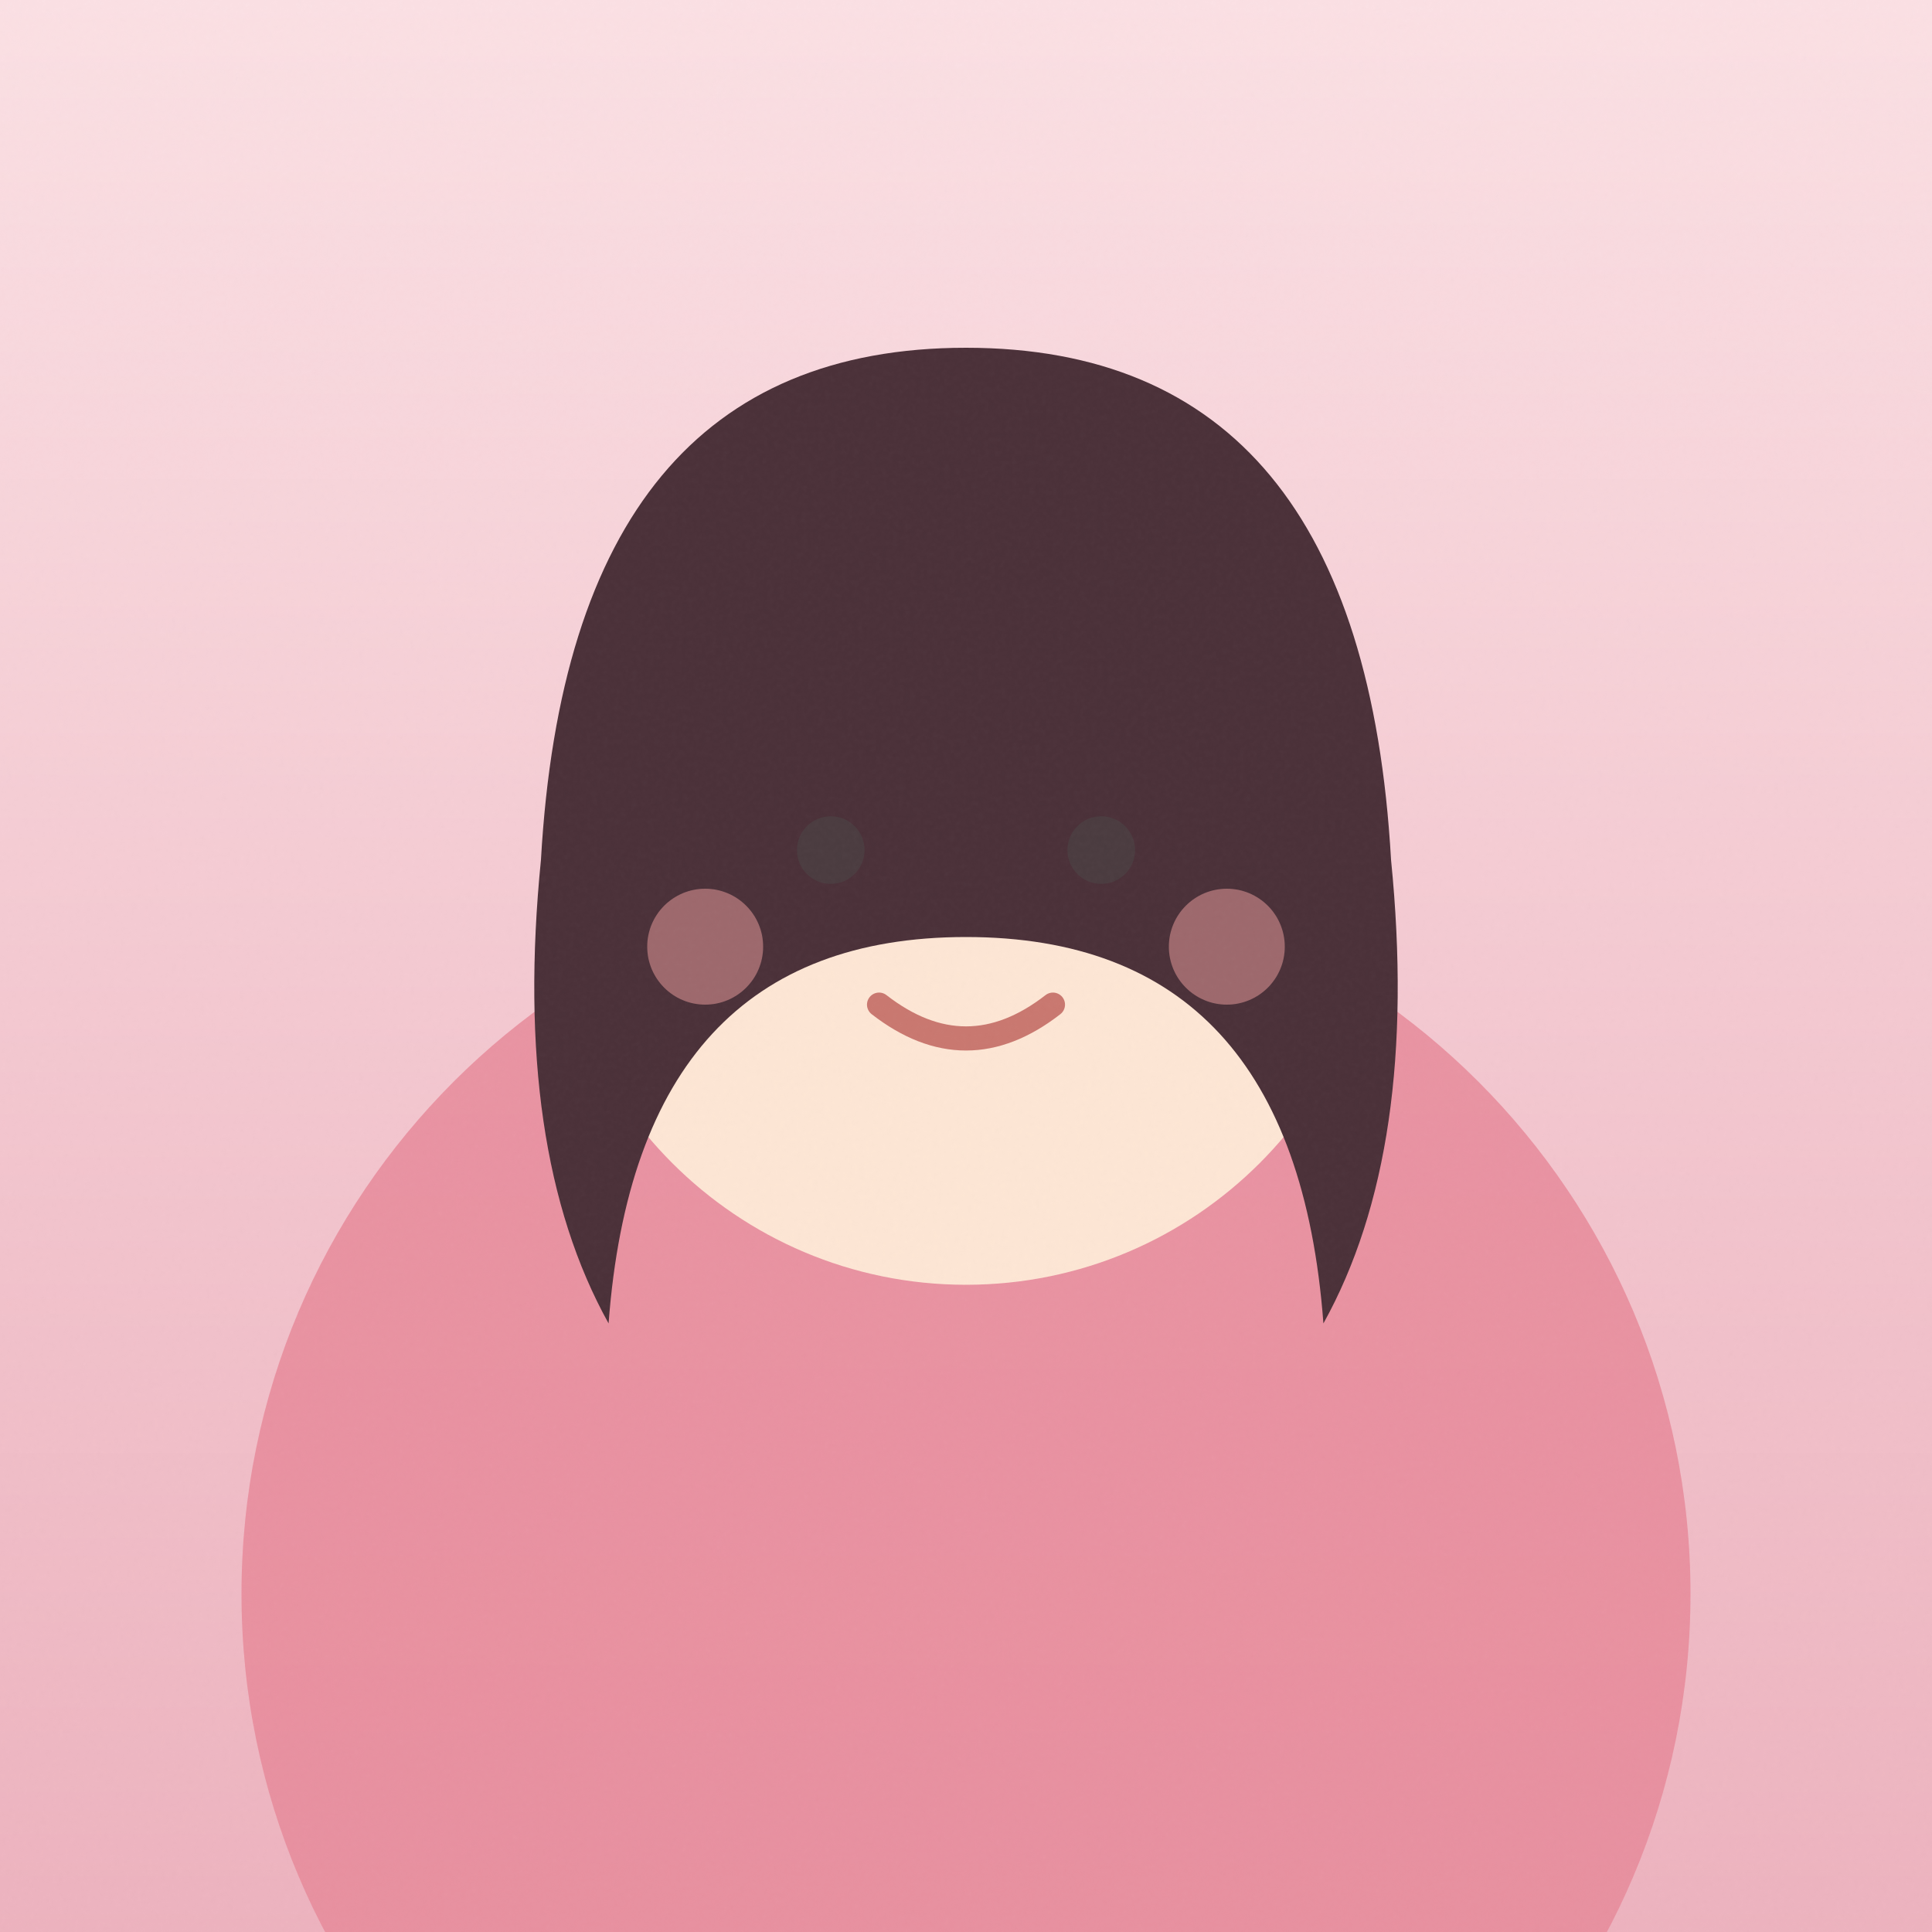
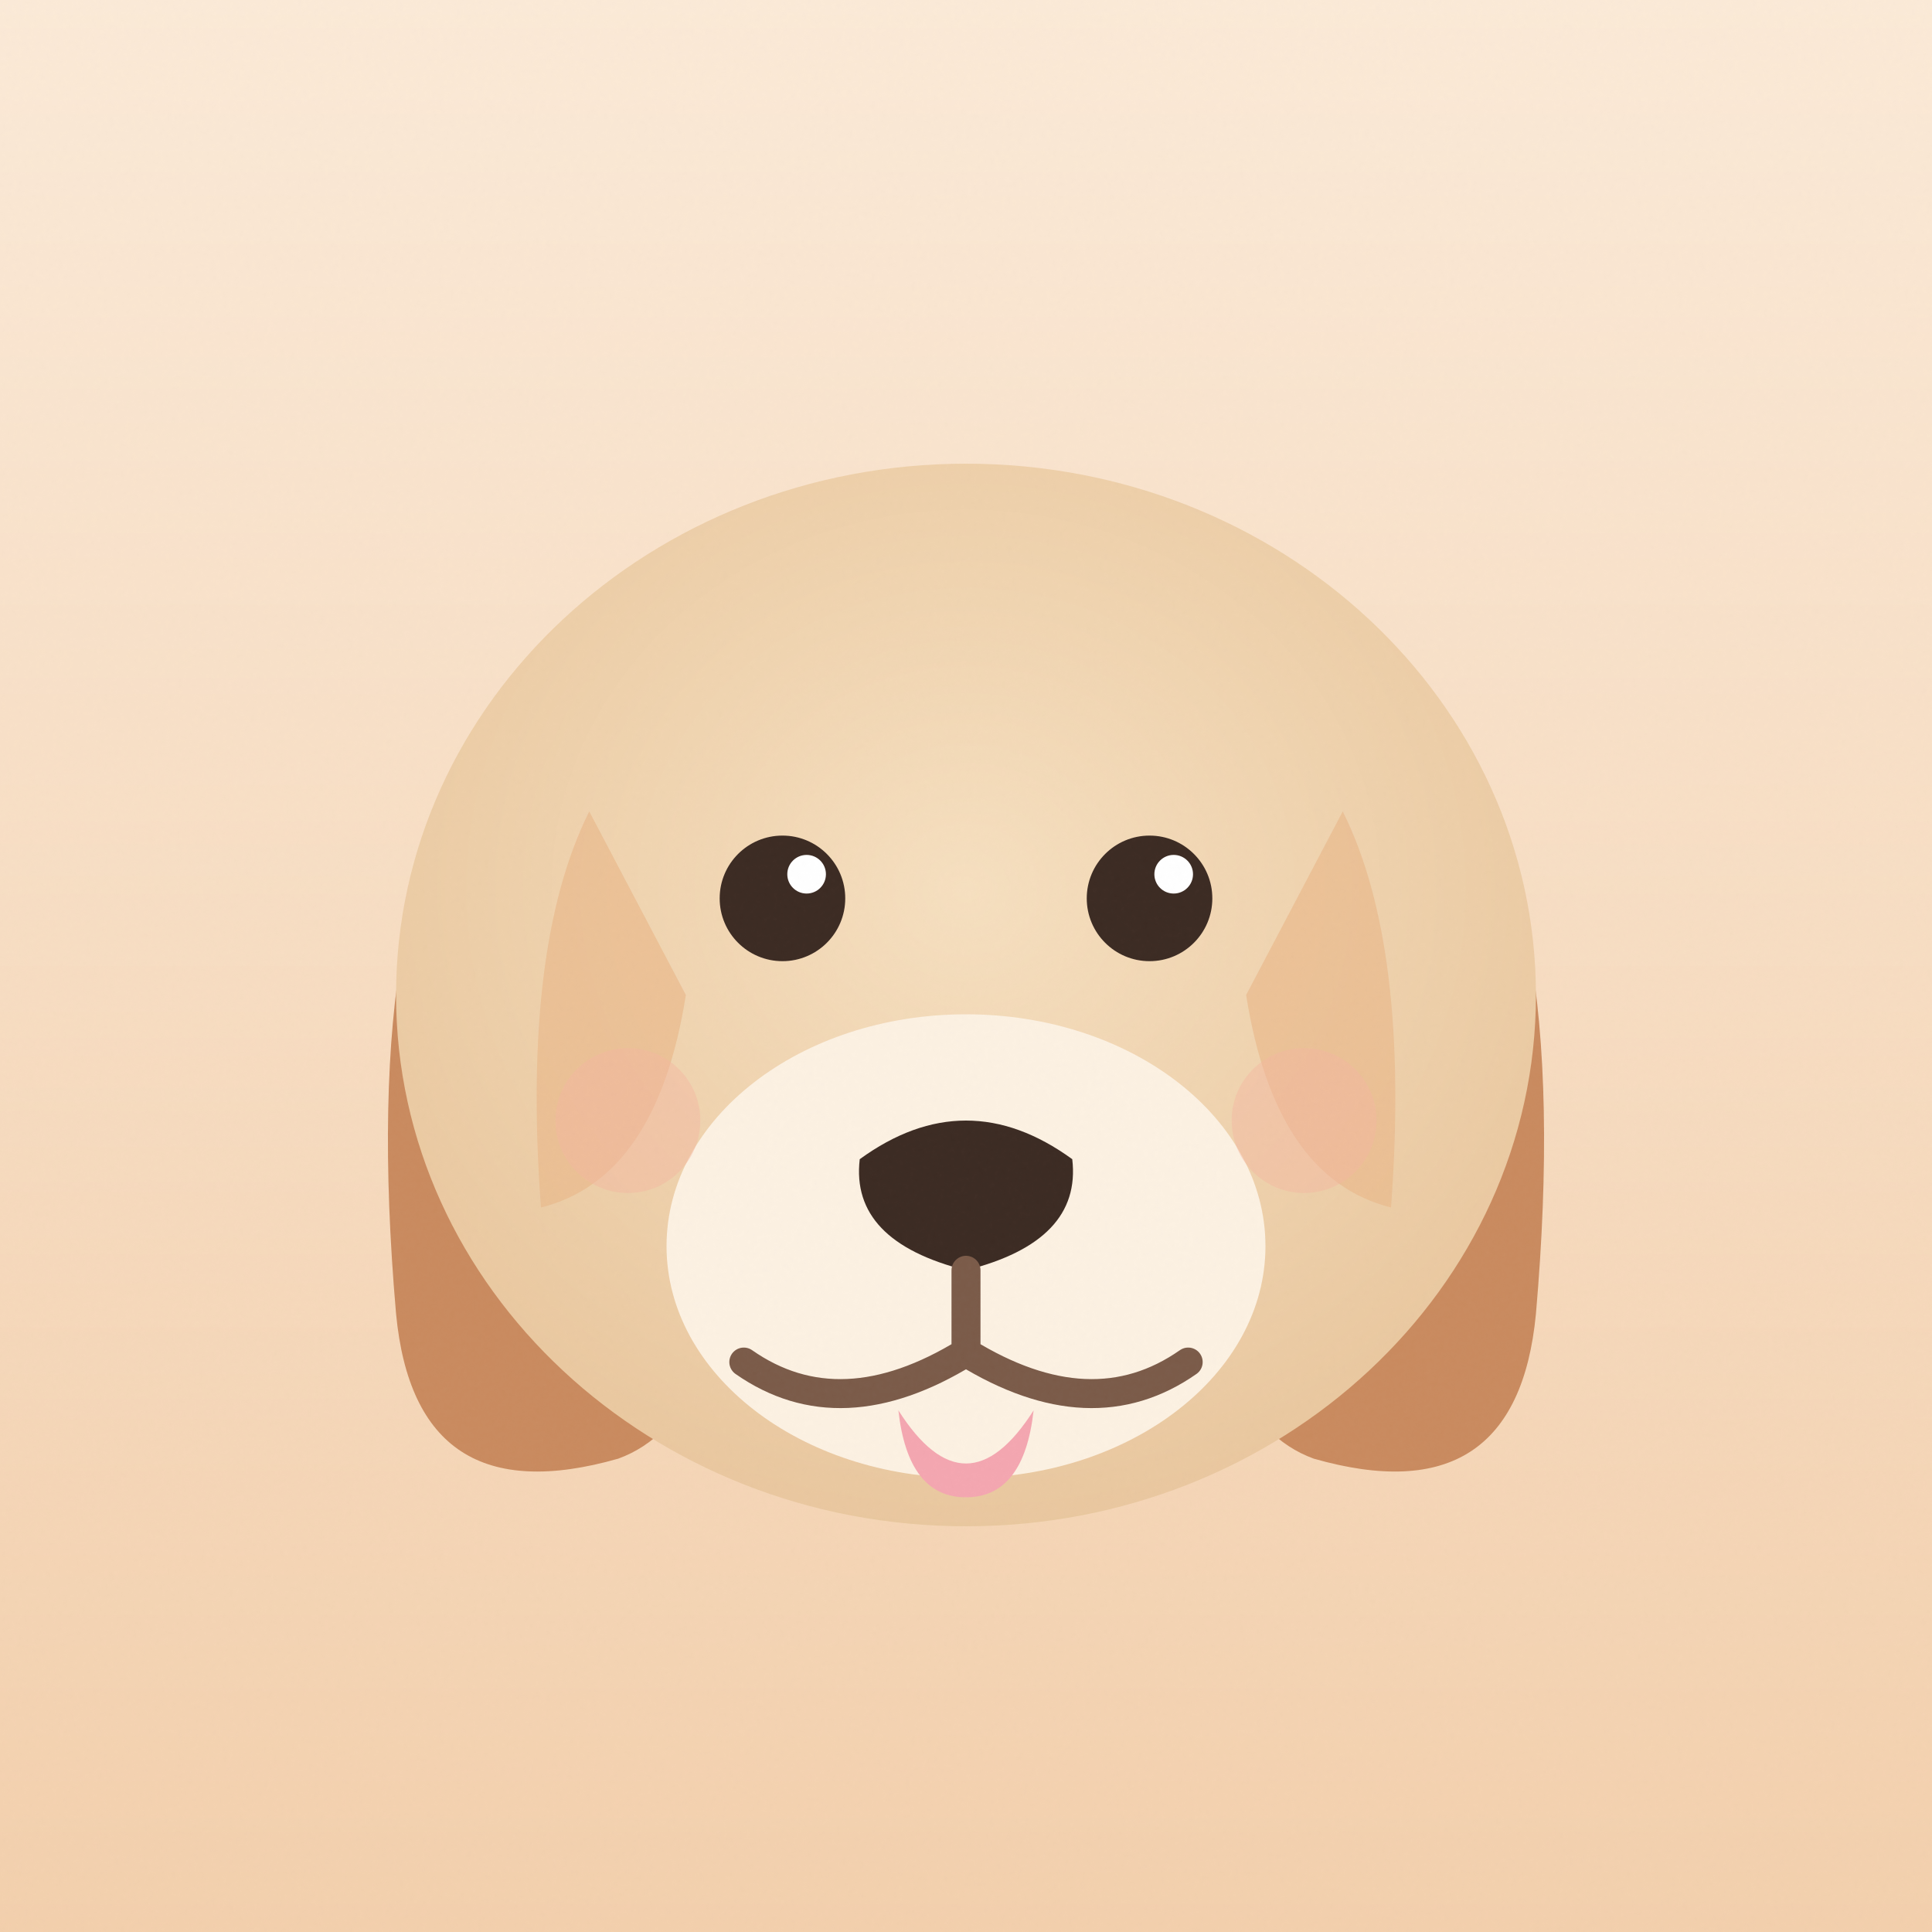
<svg xmlns="http://www.w3.org/2000/svg" viewBox="0 0 400 400" width="400" height="400">
  <defs>
    <filter id="grain">
      <feTurbulence type="fractalNoise" baseFrequency="0.85" numOctaves="3" result="n" />
      <feColorMatrix in="n" type="saturate" values="0" />
      <feComponentTransfer>
-         <feFuncA type="linear" slope="0.055" />
+         <feFuncA type="linear" slope="0.05" />
      </feComponentTransfer>
      <feComposite operator="in" in2="SourceGraphic" />
    </filter>
-     <linearGradient id="ag" x1="0" y1="0" x2="0" y2="1">
-       <stop offset="0" stop-color="#FBE0E4" />
-       <stop offset="1" stop-color="#EDB2BE" />
+     <linearGradient id="bg" x1="0" y1="0" x2="0" y2="1">
+       <stop offset="0" stop-color="#FBEAD7" />
+       <stop offset="1" stop-color="#F3CFAC" />
    </linearGradient>
+     <radialGradient id="fur" cx="0.5" cy="0.4" r="0.72">
+       <stop offset="0" stop-color="#F6DFBF" />
+       <stop offset="1" stop-color="#E7C298" />
+     </radialGradient>
  </defs>
-   <rect width="400" height="400" fill="url(#ag)" />
-   <circle cx="200" cy="330" r="150" fill="#E8899A" opacity="0.85" />
-   <circle cx="200" cy="180" r="86" fill="#FDE6D4" />
-   <path d="M112 178 q6 -106 88 -106 t88 106 q6 60 -14 96 q-6 -80 -74 -80 t-74 80 q-20 -36 -14 -96z" fill="#4A3038" />
-   <circle cx="172" cy="176" r="7" fill="#4A3B3F" />
-   <circle cx="228" cy="176" r="7" fill="#4A3B3F" />
-   <path d="M182 208 q18 14 36 0" stroke="#C9776F" stroke-width="5" fill="none" stroke-linecap="round" />
-   <circle cx="146" cy="196" r="12" fill="#F0A0A0" opacity="0.5" />
-   <circle cx="254" cy="196" r="12" fill="#F0A0A0" opacity="0.5" />
+   <rect width="400" height="400" fill="url(#bg)" />
+   <path d="M104 150 q-30 30 -22 122 q4 42 46 30 q22 -8 24 -54 z" fill="#C98A5E" />
+   <path d="M296 150 q30 30 22 122 q-4 42 -46 30 q-22 -8 -24 -54 z" fill="#C98A5E" />
+   <ellipse cx="200" cy="206" rx="118" ry="110" fill="url(#fur)" />
+   <path d="M122 168 q-14 28 -10 82 q24 -6 30 -44 z" fill="#E9B98C" opacity="0.7" />
+   <path d="M278 168 q14 28 10 82 q-24 -6 -30 -44 z" fill="#E9B98C" opacity="0.7" />
+   <ellipse cx="200" cy="258" rx="62" ry="48" fill="#FCF1E2" />
+   <path d="M178 240 q22 -16 44 0 q2 17 -22 23 q-24 -6 -22 -23 z" fill="#3B2A22" />
+   <path d="M200 263 v17 M200 280 q-26 16 -46 2 M200 280 q26 16 46 2" fill="none" stroke="#7A5A48" stroke-width="6" stroke-linecap="round" />
+   <path d="M186 292 q14 22 28 0 q-2 18 -14 18 q-12 0 -14 -18 z" fill="#F4A6B0" />
+   <circle cx="162" cy="186" r="13" fill="#3B2A22" />
+   <circle cx="238" cy="186" r="13" fill="#3B2A22" />
+   <circle cx="167" cy="181" r="4" fill="#fff" />
+   <circle cx="243" cy="181" r="4" fill="#fff" />
+   <circle cx="130" cy="232" r="15" fill="#F4B6A0" opacity="0.45" />
+   <circle cx="270" cy="232" r="15" fill="#F4B6A0" opacity="0.45" />
  <rect width="400" height="400" filter="url(#grain)" fill="#fff" opacity="0.5" />
</svg>
